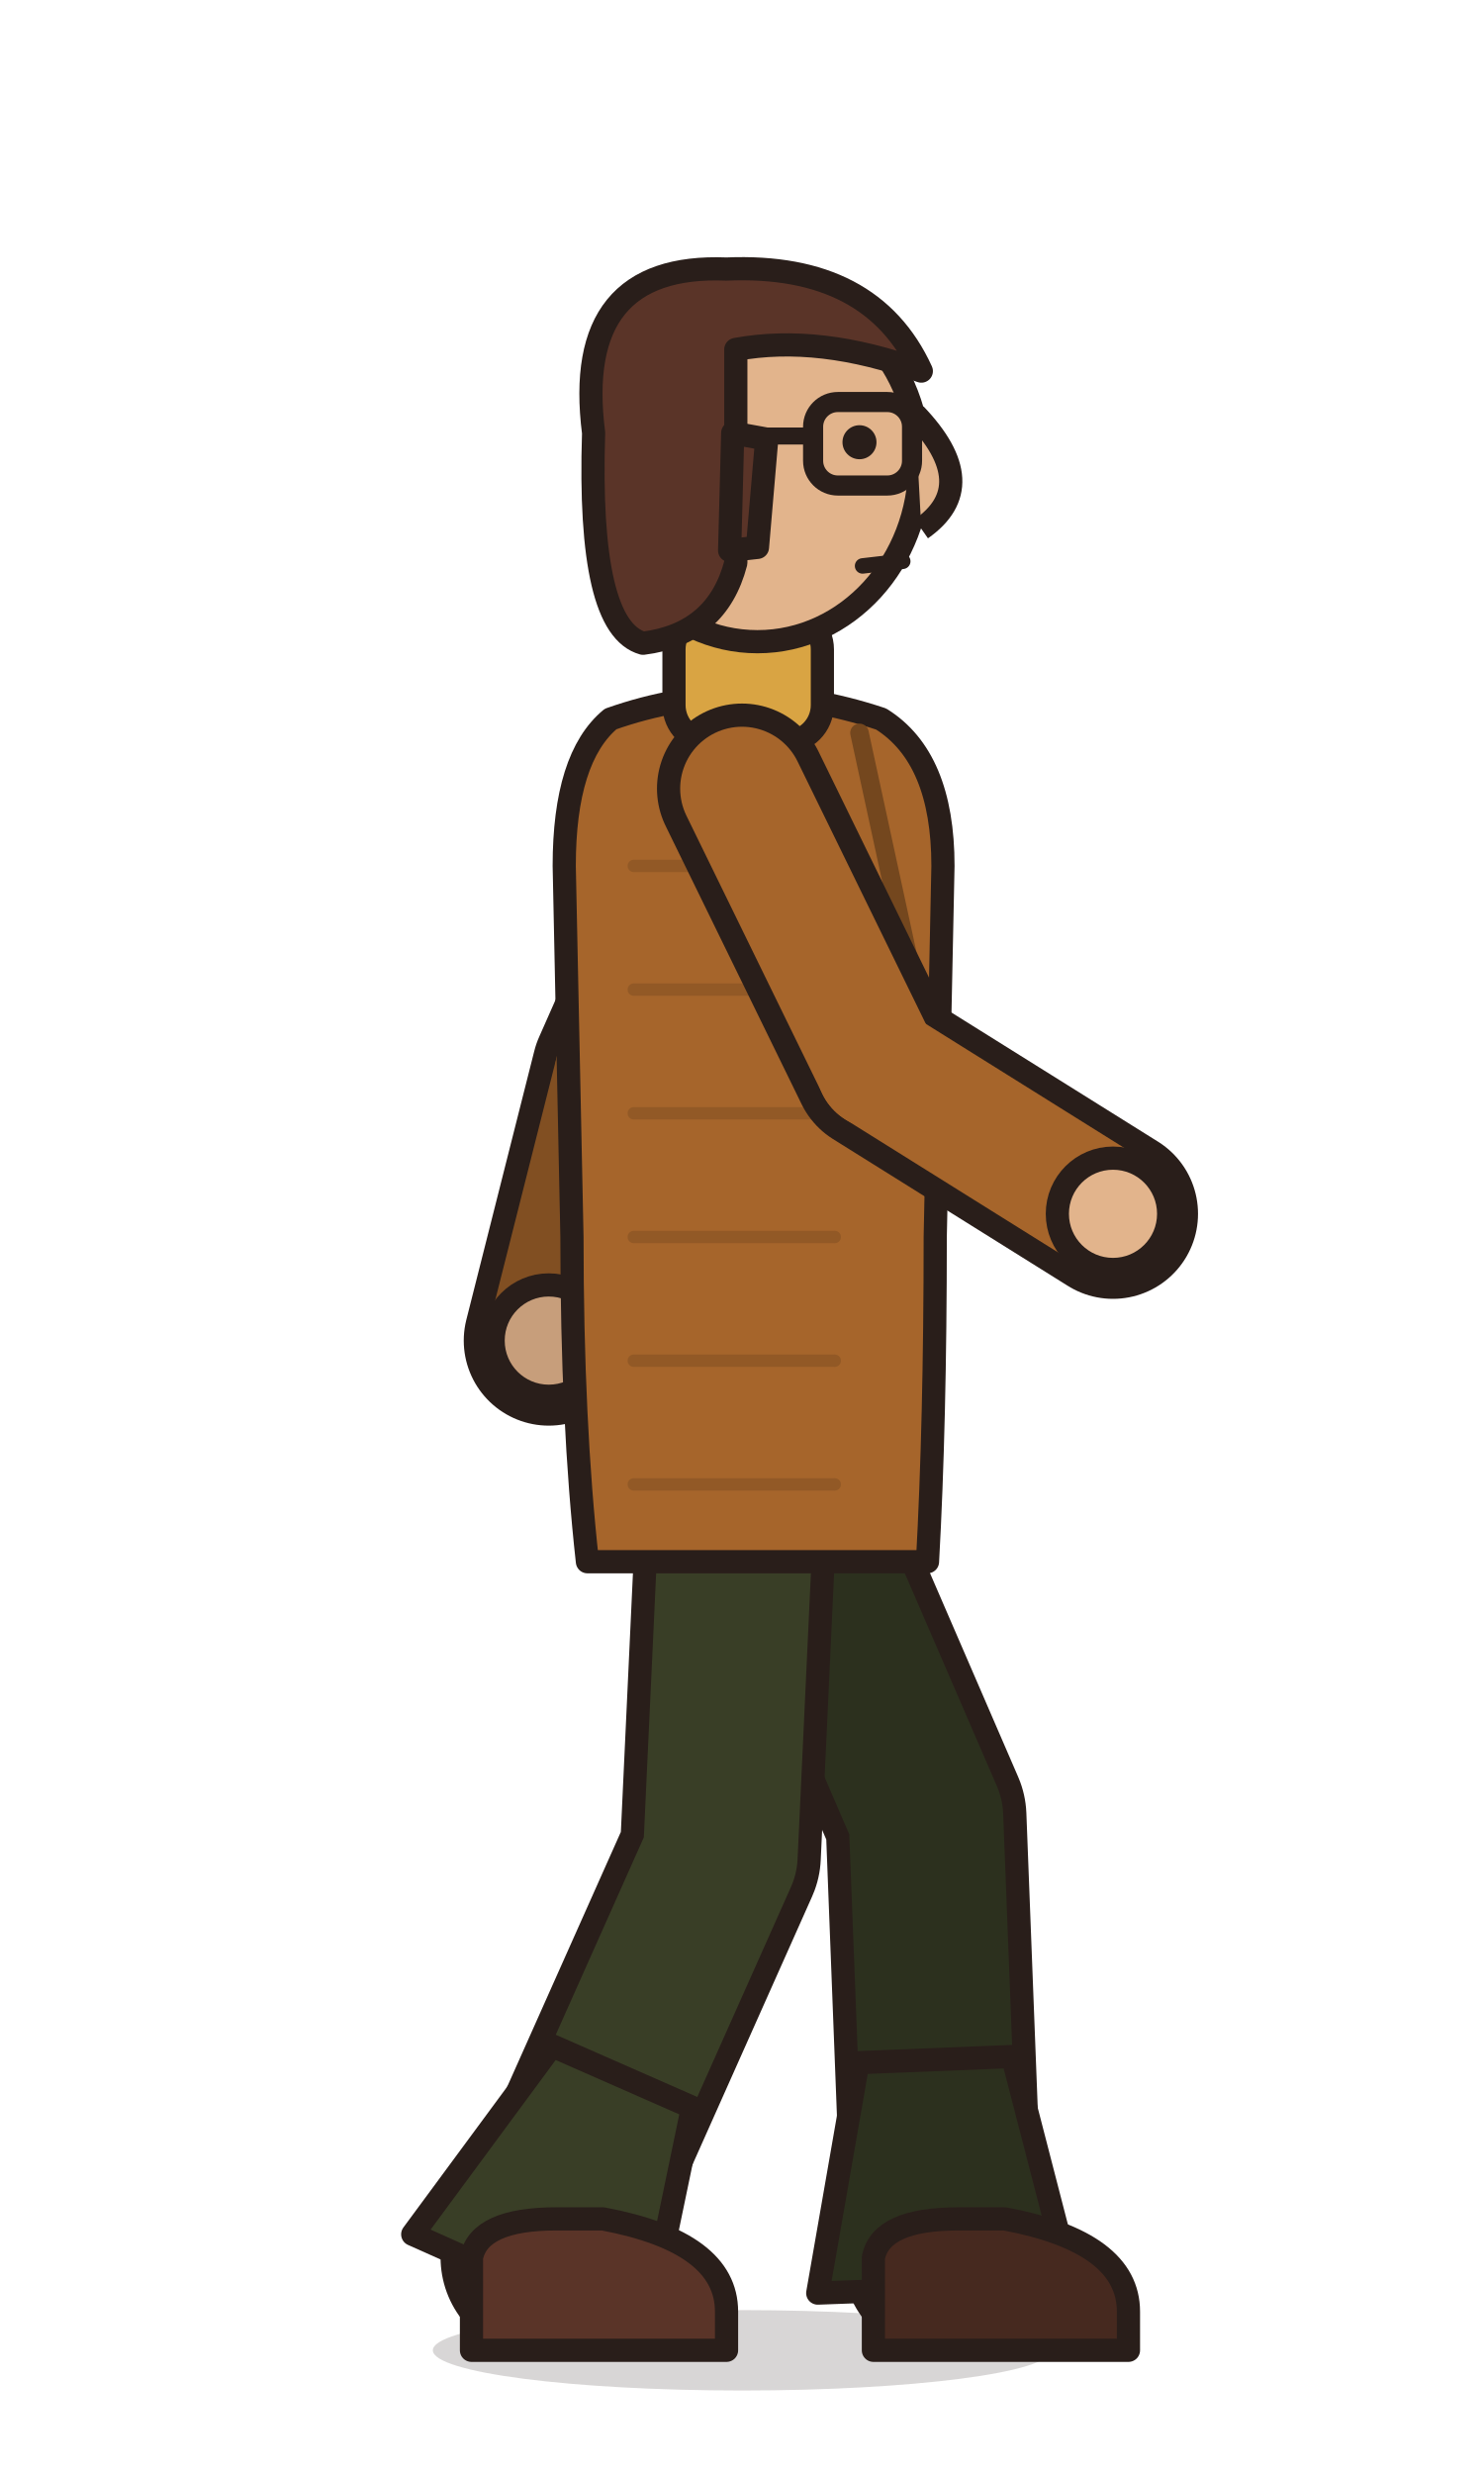
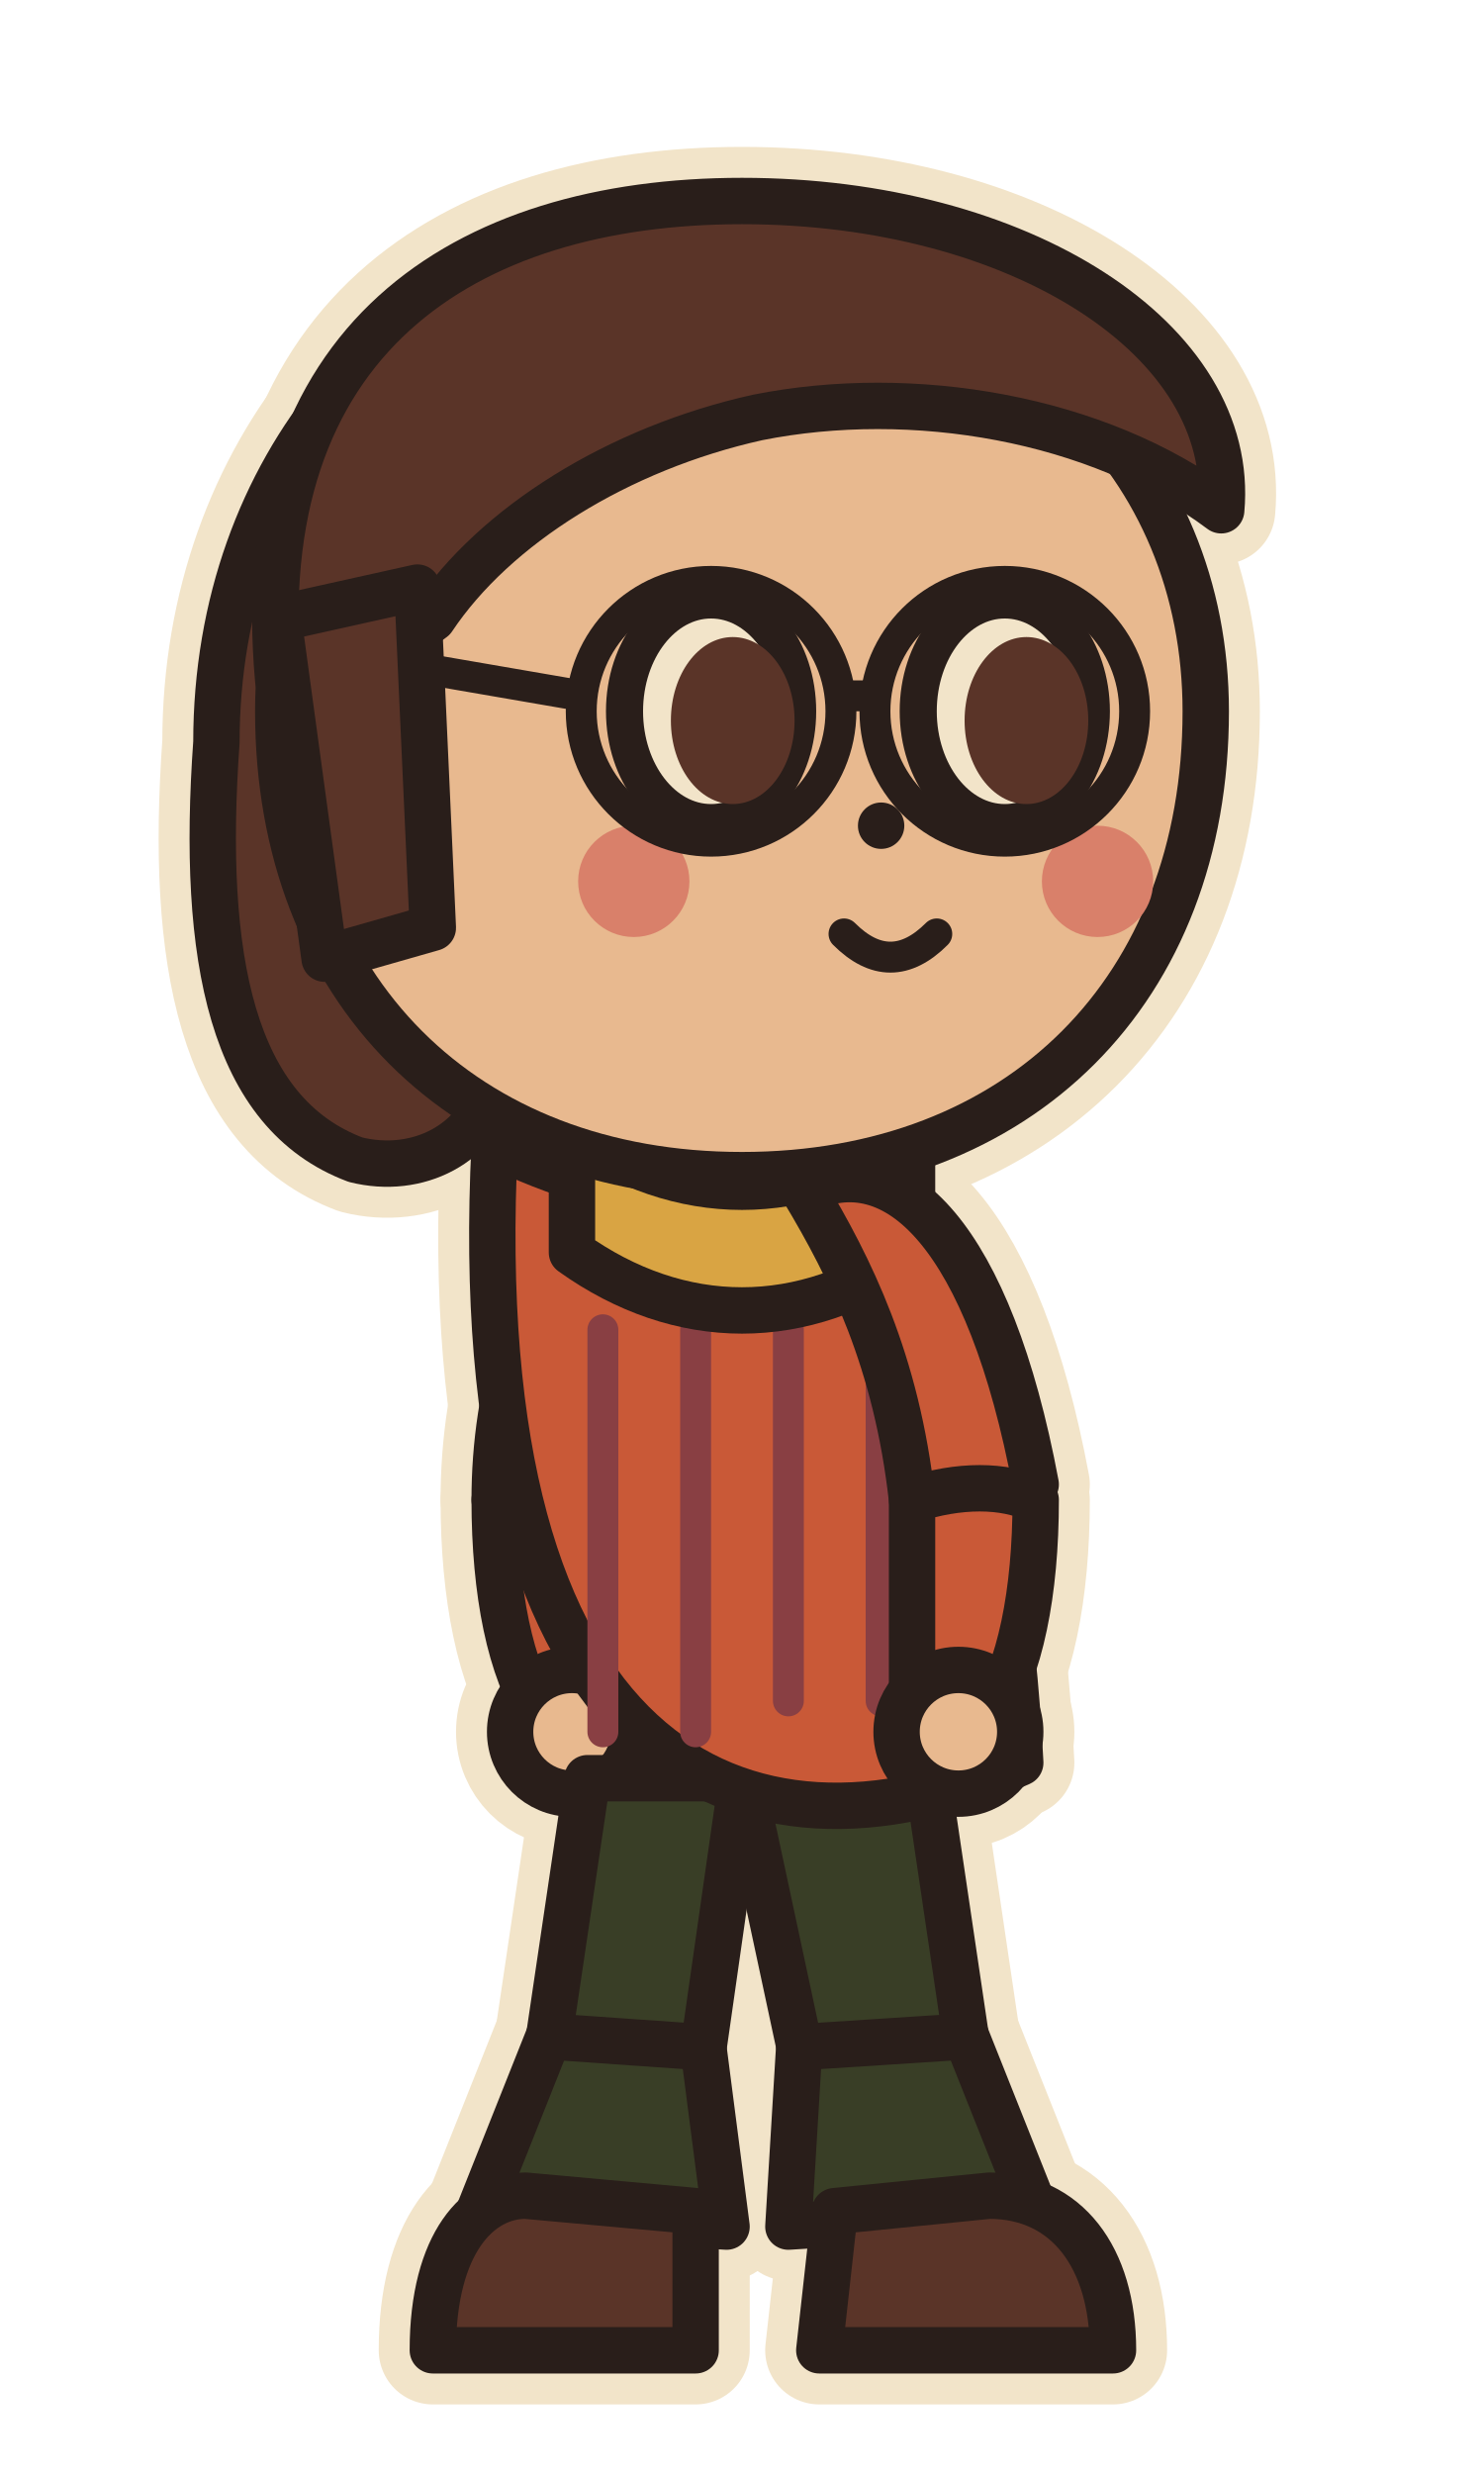
<svg xmlns="http://www.w3.org/2000/svg" viewBox="0 0 96 160" width="96" height="160">
-   <ellipse cx="48" cy="152" rx="20" ry="2.6" fill="#291e1a" opacity="0.18" />
-   <path d="M48 51 L39.9 69.3 L35.5 86.7" fill="none" stroke="#291e1a" stroke-width="11" stroke-linecap="round" stroke-linejoin="round" />
-   <path d="M48 51 L39.9 69.3" fill="none" stroke="#814f22" stroke-width="8" stroke-linecap="round" stroke-linejoin="round" />
-   <path d="M39.9 69.3 L35.5 86.7" fill="none" stroke="#814f22" stroke-width="8" stroke-linecap="round" stroke-linejoin="round" />
-   <circle cx="35.5" cy="86.7" r="3.6" fill="#c79e7b" stroke="#291e1a" stroke-width="1.5" />
-   <path d="M48 90 L59.9 117.5 L61 146" fill="none" stroke="#291e1a" stroke-width="13" stroke-linecap="round" stroke-linejoin="round" />
-   <path d="M48 90 L59.9 117.5 L61 146" fill="none" stroke="#2c301e" stroke-width="10" stroke-linecap="round" stroke-linejoin="round" />
-   <path d="M55.5 133.4 L52.9 148.3 L69.3 147.7 L65.5 133 Z" fill="#2c301e" stroke="#291e1a" stroke-width="1.5" stroke-linejoin="round" />
-   <path d="M56.5 152 L56.5 146 Q57 143.5 62 143.5 L65 143.5 Q73 145 73 149.5 L73 152 Z" fill="#46291f" stroke="#291e1a" stroke-width="1.5" stroke-linejoin="round" />
-   <path d="M48 90 L46.6 120 L35 146" fill="none" stroke="#291e1a" stroke-width="13" stroke-linecap="round" stroke-linejoin="round" />
-   <path d="M48 90 L46.6 120 L35 146" fill="none" stroke="#393e26" stroke-width="10" stroke-linecap="round" stroke-linejoin="round" />
-   <path d="M35.7 132.3 L26.7 144.5 L41.7 151.2 L44.8 136.3 Z" fill="#393e26" stroke="#291e1a" stroke-width="1.5" stroke-linejoin="round" />
-   <path d="M30.5 152 L30.5 146 Q31 143.5 36 143.5 L39 143.5 Q47 145 47 149.5 L47 152 Z" fill="#5a3428" stroke="#291e1a" stroke-width="1.5" stroke-linejoin="round" />
-   <ellipse cx="48" cy="91" rx="10.5" ry="6.5" fill="#393e26" stroke="#291e1a" stroke-width="1.5" />
-   <rect x="44.5" y="38" width="8" height="9" rx="1.5" fill="#e2b48c" stroke="#291e1a" stroke-width="1.5" />
-   <path d="M39.5 46.5 Q48 43.5 57 46.5 Q61 49 61 56 L60.5 80 Q60.5 92 60 101 L38 101 Q37 92 37 80 L36.5 56 Q36.5 49 39.5 46.5 Z" fill="#a6652b" stroke="#291e1a" stroke-width="1.5" stroke-linejoin="round" />
-   <path d="M55.6 47.4 L59.2 64" fill="none" stroke="#74471e" stroke-width="1.2" stroke-linecap="round" stroke-linejoin="round" />
-   <path d="M41 56 L54 56" fill="none" stroke="#925926" stroke-width="0.8" stroke-linecap="round" stroke-linejoin="round" />
-   <path d="M41 64 L54 64" fill="none" stroke="#925926" stroke-width="0.8" stroke-linecap="round" stroke-linejoin="round" />
-   <path d="M41 72 L54 72" fill="none" stroke="#925926" stroke-width="0.8" stroke-linecap="round" stroke-linejoin="round" />
-   <path d="M41 80 L54 80" fill="none" stroke="#925926" stroke-width="0.8" stroke-linecap="round" stroke-linejoin="round" />
-   <path d="M41 88 L54 88" fill="none" stroke="#925926" stroke-width="0.8" stroke-linecap="round" stroke-linejoin="round" />
-   <path d="M41 96 L54 96" fill="none" stroke="#925926" stroke-width="0.8" stroke-linecap="round" stroke-linejoin="round" />
-   <rect x="43.6" y="39.6" width="9.6" height="8.4" rx="2.4" fill="#d9a443" stroke="#291e1a" stroke-width="1.5" />
-   <g transform="translate(0 3)">
-     <ellipse cx="49" cy="27" rx="10.5" ry="11.5" fill="#e2b48c" stroke="#291e1a" stroke-width="1.5" />
-     <path d="M59.2 23.8 Q63.6 28.4 59.6 31.2" fill="#e2b48c" stroke="#291e1a" stroke-width="1.5" stroke-linejoin="round" />
-     <ellipse cx="45.5" cy="28" rx="2.2" ry="3" fill="#e2b48c" stroke="#291e1a" stroke-width="1.2" />
-     <circle cx="55.6" cy="25.6" r="1.1" fill="#291e1a" />
-     <path d="M55.8 33.6 L58.4 33.3" fill="none" stroke="#291e1a" stroke-width="1" stroke-linecap="round" stroke-linejoin="round" />
-     <path d="M38.4 25 Q37 14 47 14.4 Q56.4 14 59.6 21 Q53 18.6 47.6 19.6 L47.6 33.4 Q46.4 38 41.6 38.6 Q38 37.6 38.4 25 Z" fill="#5a3428" stroke="#291e1a" stroke-width="1.5" stroke-linejoin="round" />
-     <path d="M47.4 25 L49.6 25.4 L49 32.4 L47.2 32.6 Z" fill="#5a3428" stroke="#291e1a" stroke-width="1.5" stroke-linejoin="round" />
-     <rect x="52.6" y="23" width="6.4" height="5.4" rx="1.6" fill="none" stroke="#291e1a" stroke-width="1.3" />
-     <path d="M52.6 25.2 L47.8 25.2" fill="none" stroke="#291e1a" stroke-width="1.1" stroke-linecap="round" stroke-linejoin="round" />
+   <g fill="#f2e4c9" stroke="#f2e4c9" stroke-width="7" stroke-linejoin="round" stroke-linecap="round">
+     <path d="M 40,76 C 34,82 32,90 32,97 C 35,99 38,99 40,97 C 40,90 42,82 44,78 Z" fill="#f2e4c9" />
+     <path d="M 32,97 C 32,103 33,108 35,111 C 37,112 40,111 41,109 C 40,104 40,100 40,97 Z" fill="#f2e4c9" />
+     <circle cx="37" cy="112" r="4" fill="#f2e4c9" />
+     <path d="M 38,115 L 34,142 L 44,143 L 48,115 Z" fill="#f2e4c9" />
+     <path d="M 35.5,131.7 L 31,143 L 47,144 L 45.5,132.4 Z" fill="#f2e4c9" />
+     <path d="M 34,142 L 45,143 L 45,152 L 28,152 C 28,145 31,142 34,142 Z" fill="#f2e4c9" />
+     <path d="M 48,115 L 54,143 L 64,142 L 60,115 Z" fill="#f2e4c9" />
+     <path d="M 51.7,132.4 L 51,144 L 67,143 L 62.5,131.7 Z" fill="#f2e4c9" />
+     <path d="M 54,143 L 64,142 C 69,142 72,146 72,152 L 53,152 Z" fill="#f2e4c9" />
+     <path d="M 32,74 C 48,82 64,74 66,114 C 48,122 30,114 32,74 Z" fill="#f2e4c9" />
+     <path d="M 37,73 C 44,78 52,78 59,73 L 59,81 C 52,86 44,86 37,81 Z" fill="#f2e4c9" />
+     <path d="M 52,77 C 58,74 64,80 67,96 C 64,99 61,99 59,97 C 58,88 55,82 52,77 Z" fill="#f2e4c9" />
+     <path d="M 59,97 C 62,96 65,96 67,97 C 67,103 66,108 64,111 C 62,112 60,111 59,109 C 59,104 59,100 59,97 Z" fill="#f2e4c9" />
+     <circle cx="62" cy="112" r="4" fill="#f2e4c9" />
+     <path d="M 40,15 C 26,17 14,30 14,48 C 13,62 15,72 23,75 C 27,76 31,74 32,70 L 36,40 Z" fill="#f2e4c9" />
+     <path d="M 48,18 C 66,18 78,30 78,46 C 78,64 66,76 48,76 C 30,76 18,64 18,46 C 18,30 30,18 48,18 Z" fill="#f2e4c9" />
+     <path d="M 18,44 C 16,22 30,13 48,13 C 66,13 80,22 79,33 C 71,27 59,25 49,27 C 40,29 32,34 28,40 C 24,43 21,44 18,44 Z" fill="#f2e4c9" />
+     <path d="M 18,40 L 27,38 L 28,60 L 21,62 Z" fill="#f2e4c9" />
  </g>
-   <path d="M48 51 L56.8 69 L72 78.5" fill="none" stroke="#291e1a" stroke-width="11" stroke-linecap="round" stroke-linejoin="round" />
-   <path d="M48 51 L56.8 69" fill="none" stroke="#a6652b" stroke-width="8" stroke-linecap="round" stroke-linejoin="round" />
-   <path d="M56.8 69 L72 78.5" fill="none" stroke="#a6652b" stroke-width="8" stroke-linecap="round" stroke-linejoin="round" />
-   <circle cx="72" cy="78.5" r="3.6" fill="#e2b48c" stroke="#291e1a" stroke-width="1.5" />
+   <g stroke="#291e1a" stroke-width="3" stroke-linejoin="round" stroke-linecap="round">
+     <path d="M 40,76 C 34,82 32,90 32,97 C 35,99 38,99 40,97 C 40,90 42,82 44,78 Z" fill="#c95937" />
+     <path d="M 32,97 C 32,103 33,108 35,111 C 37,112 40,111 41,109 C 40,104 40,100 40,97 Z" fill="#c95937" />
+     <circle cx="37" cy="112" r="4" fill="#e8b98f" />
+     <path d="M 38,115 L 34,142 L 44,143 L 48,115 Z" fill="#393e26" />
+     <path d="M 35.5,131.7 L 31,143 L 47,144 L 45.5,132.4 Z" fill="#393e26" />
+     <path d="M 34,142 L 45,143 L 45,152 L 28,152 C 28,145 31,142 34,142 Z" fill="#5a3428" />
+     <path d="M 48,115 L 54,143 L 64,142 L 60,115 Z" fill="#393e26" />
+     <path d="M 51.7,132.4 L 51,144 L 67,143 L 62.5,131.7 Z" fill="#393e26" />
+     <path d="M 54,143 L 64,142 C 69,142 72,146 72,152 L 53,152 Z" fill="#5a3428" />
+     <path d="M 32,74 C 48,82 64,74 66,114 C 48,122 30,114 32,74 Z" fill="#c95937" />
+     <path d="M 39,86 L 39,112" fill="none" stroke="#893f43" stroke-width="2" />
+     <path d="M 45,86 L 45,112" fill="none" stroke="#893f43" stroke-width="2" />
+     <path d="M 51,86 L 51,110" fill="none" stroke="#893f43" stroke-width="2" />
+     <path d="M 57,86 L 57,110" fill="none" stroke="#893f43" stroke-width="2" />
+     <path d="M 37,73 C 44,78 52,78 59,73 L 59,81 C 52,86 44,86 37,81 Z" fill="#d9a443" />
+     <path d="M 52,77 C 58,74 64,80 67,96 C 64,99 61,99 59,97 C 58,88 55,82 52,77 Z" fill="#c95937" />
+     <path d="M 59,97 C 62,96 65,96 67,97 C 67,103 66,108 64,111 C 62,112 60,111 59,109 C 59,104 59,100 59,97 Z" fill="#c95937" />
+     <circle cx="62" cy="112" r="4" fill="#e8b98f" />
+     <path d="M 40,15 C 26,17 14,30 14,48 C 13,62 15,72 23,75 C 27,76 31,74 32,70 L 36,40 Z" fill="#5a3428" />
+     <path d="M 48,18 C 66,18 78,30 78,46 C 78,64 66,76 48,76 C 30,76 18,64 18,46 C 18,30 30,18 48,18 Z" fill="#e8b98f" />
+     <circle cx="41" cy="57" r="3.6" fill="#d9806a" stroke="none" />
+     <circle cx="71" cy="57" r="3.6" fill="#d9806a" stroke="none" />
+     <ellipse cx="46" cy="46" rx="5.6" ry="7.2" fill="#f2e4c9" stroke-width="2.4" />
+     <ellipse cx="47.4" cy="46.6" rx="4" ry="5.4" fill="#5a3428" stroke="none" />
+     <ellipse cx="65" cy="46" rx="5.6" ry="7.2" fill="#f2e4c9" stroke-width="2.4" />
+     <ellipse cx="66.4" cy="46.6" rx="4" ry="5.4" fill="#5a3428" stroke="none" />
+     <circle cx="57" cy="53.4" r="1.5" fill="#291e1a" stroke="none" />
+     <circle cx="46" cy="46" r="8.4" fill="none" stroke-width="2" />
+     <circle cx="65" cy="46" r="8.4" fill="none" stroke-width="2" />
+     <path d="M 54.4,45 L 56.6,45" fill="none" stroke-width="2" />
+     <path d="M 37.6,45 L 26,43" fill="none" stroke-width="2" />
+     <path d="M 54.6,60.4 Q 57.6,63.4 60.6,60.4" fill="none" stroke-width="2" />
+     <path d="M 18,44 C 16,22 30,13 48,13 C 66,13 80,22 79,33 C 71,27 59,25 49,27 C 40,29 32,34 28,40 C 24,43 21,44 18,44 Z" fill="#5a3428" />
+     <path d="M 18,40 L 27,38 L 28,60 L 21,62 Z" fill="#5a3428" />
+   </g>
</svg>
